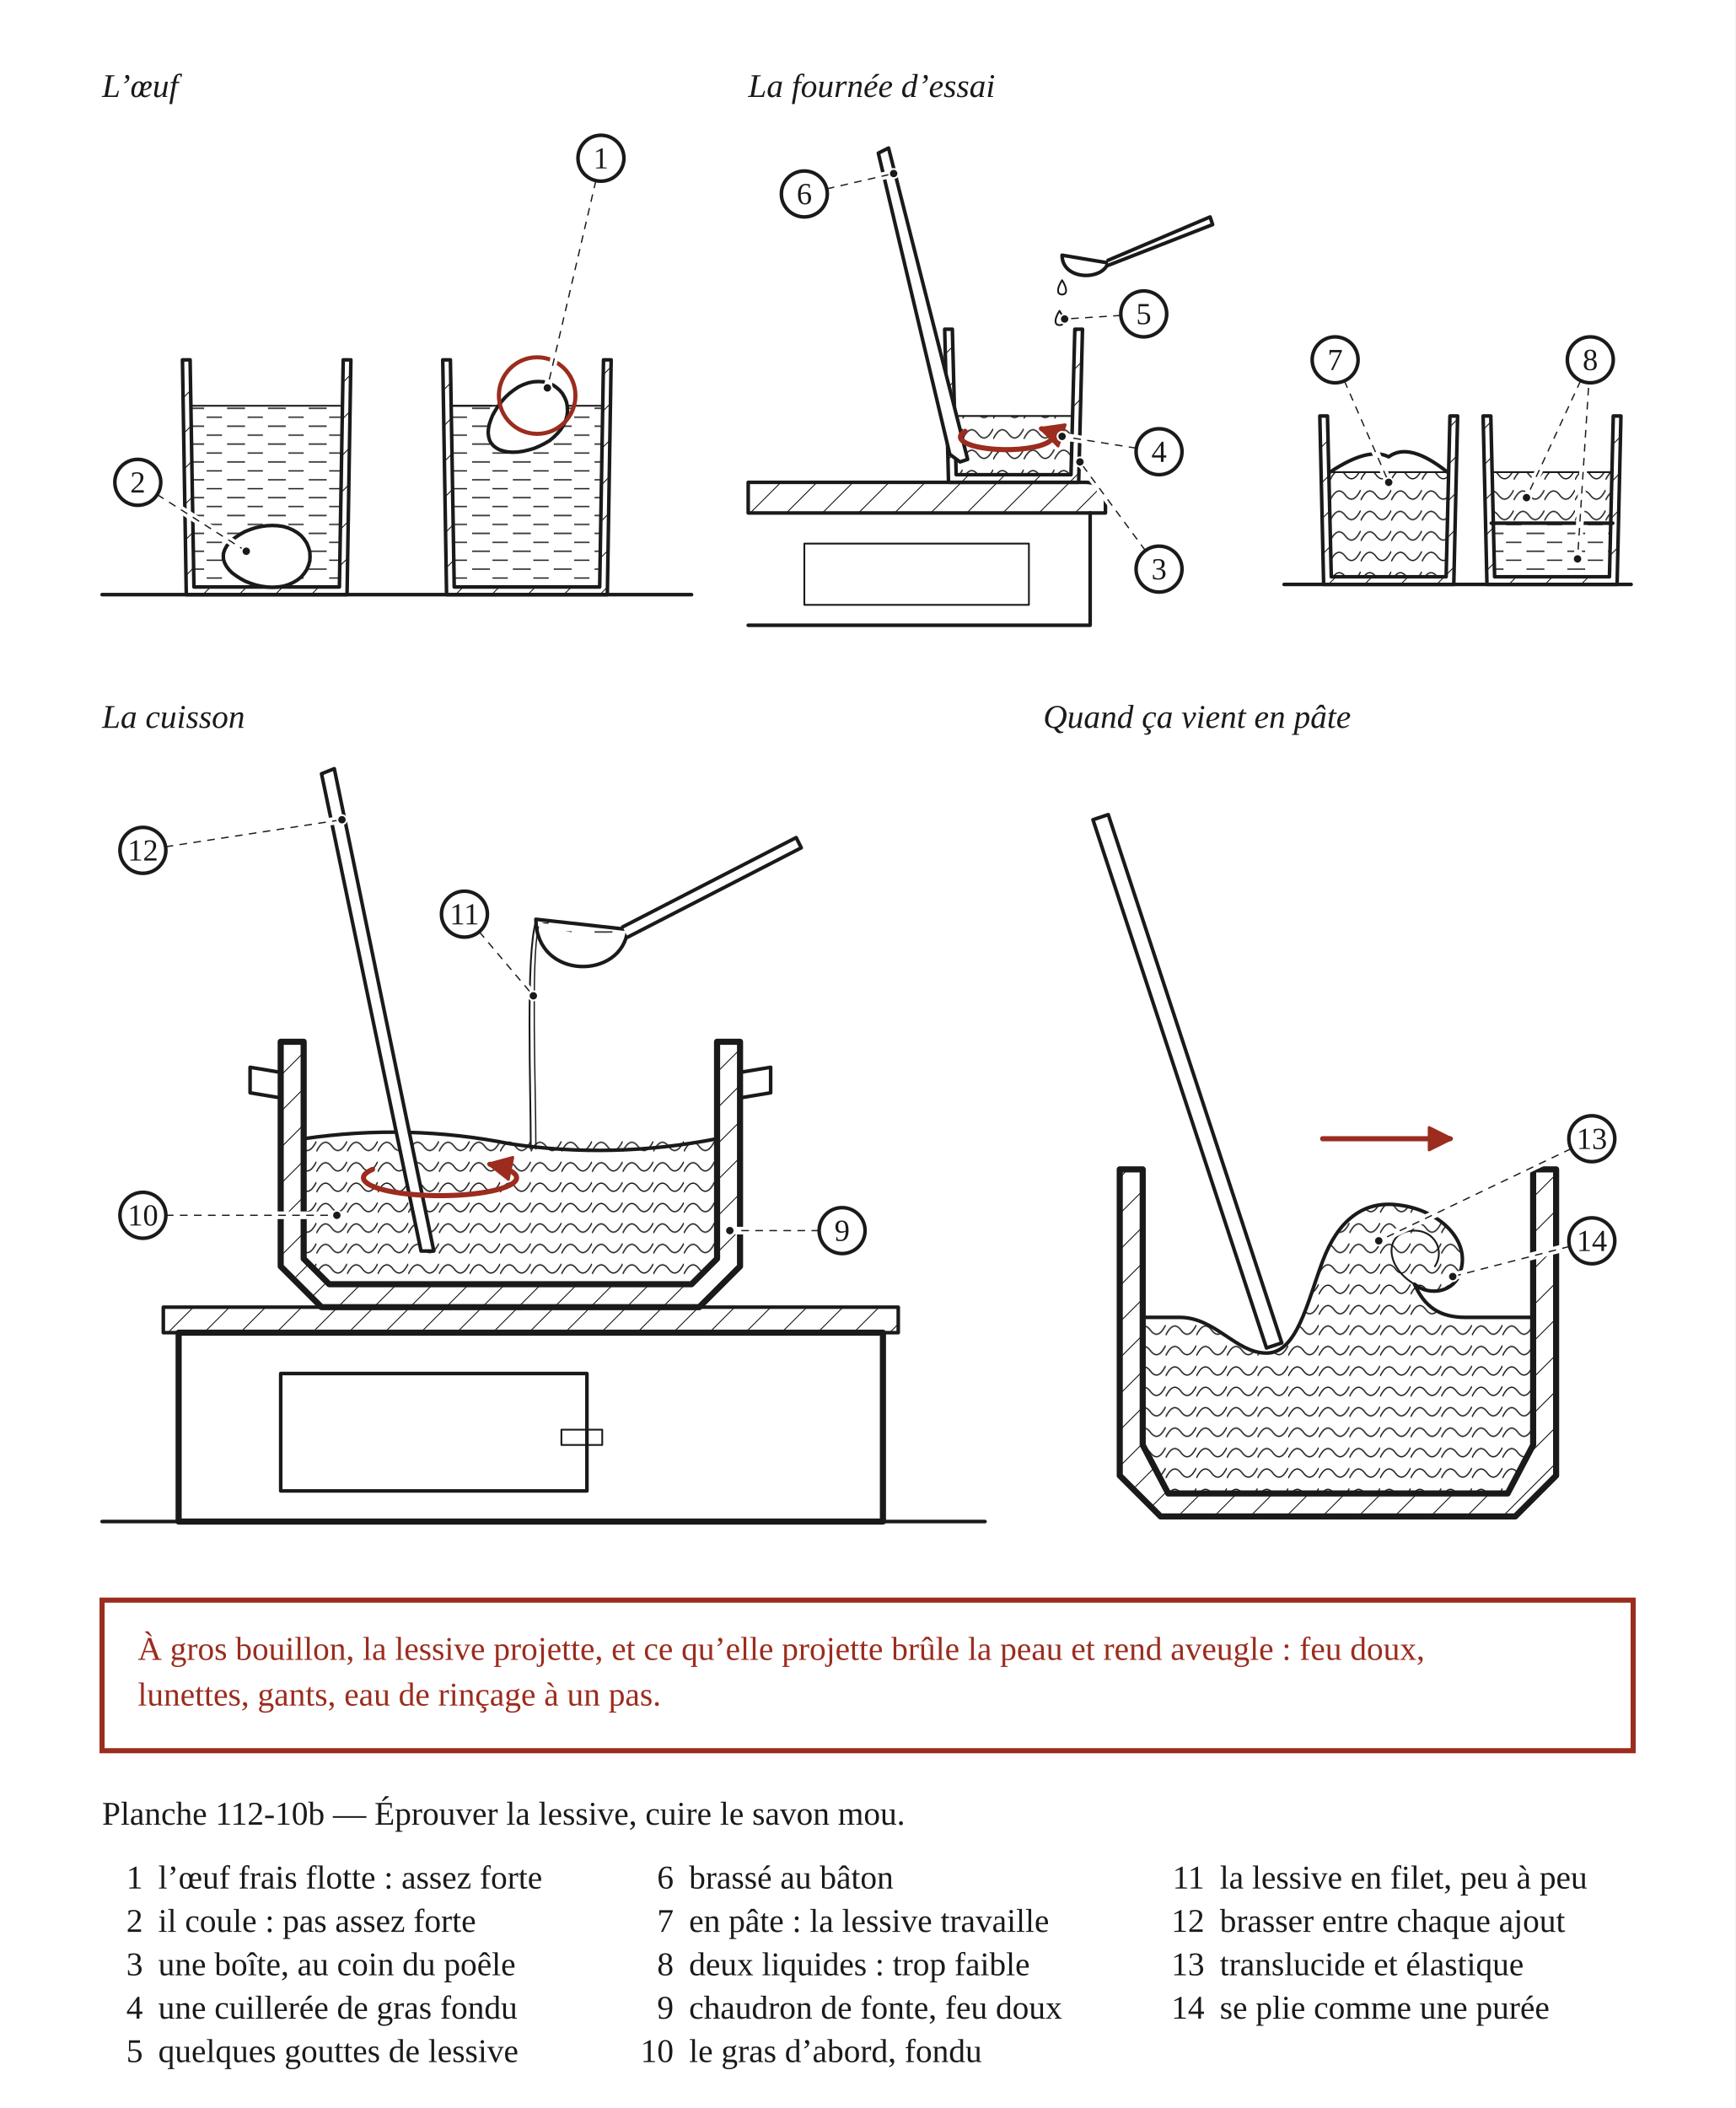
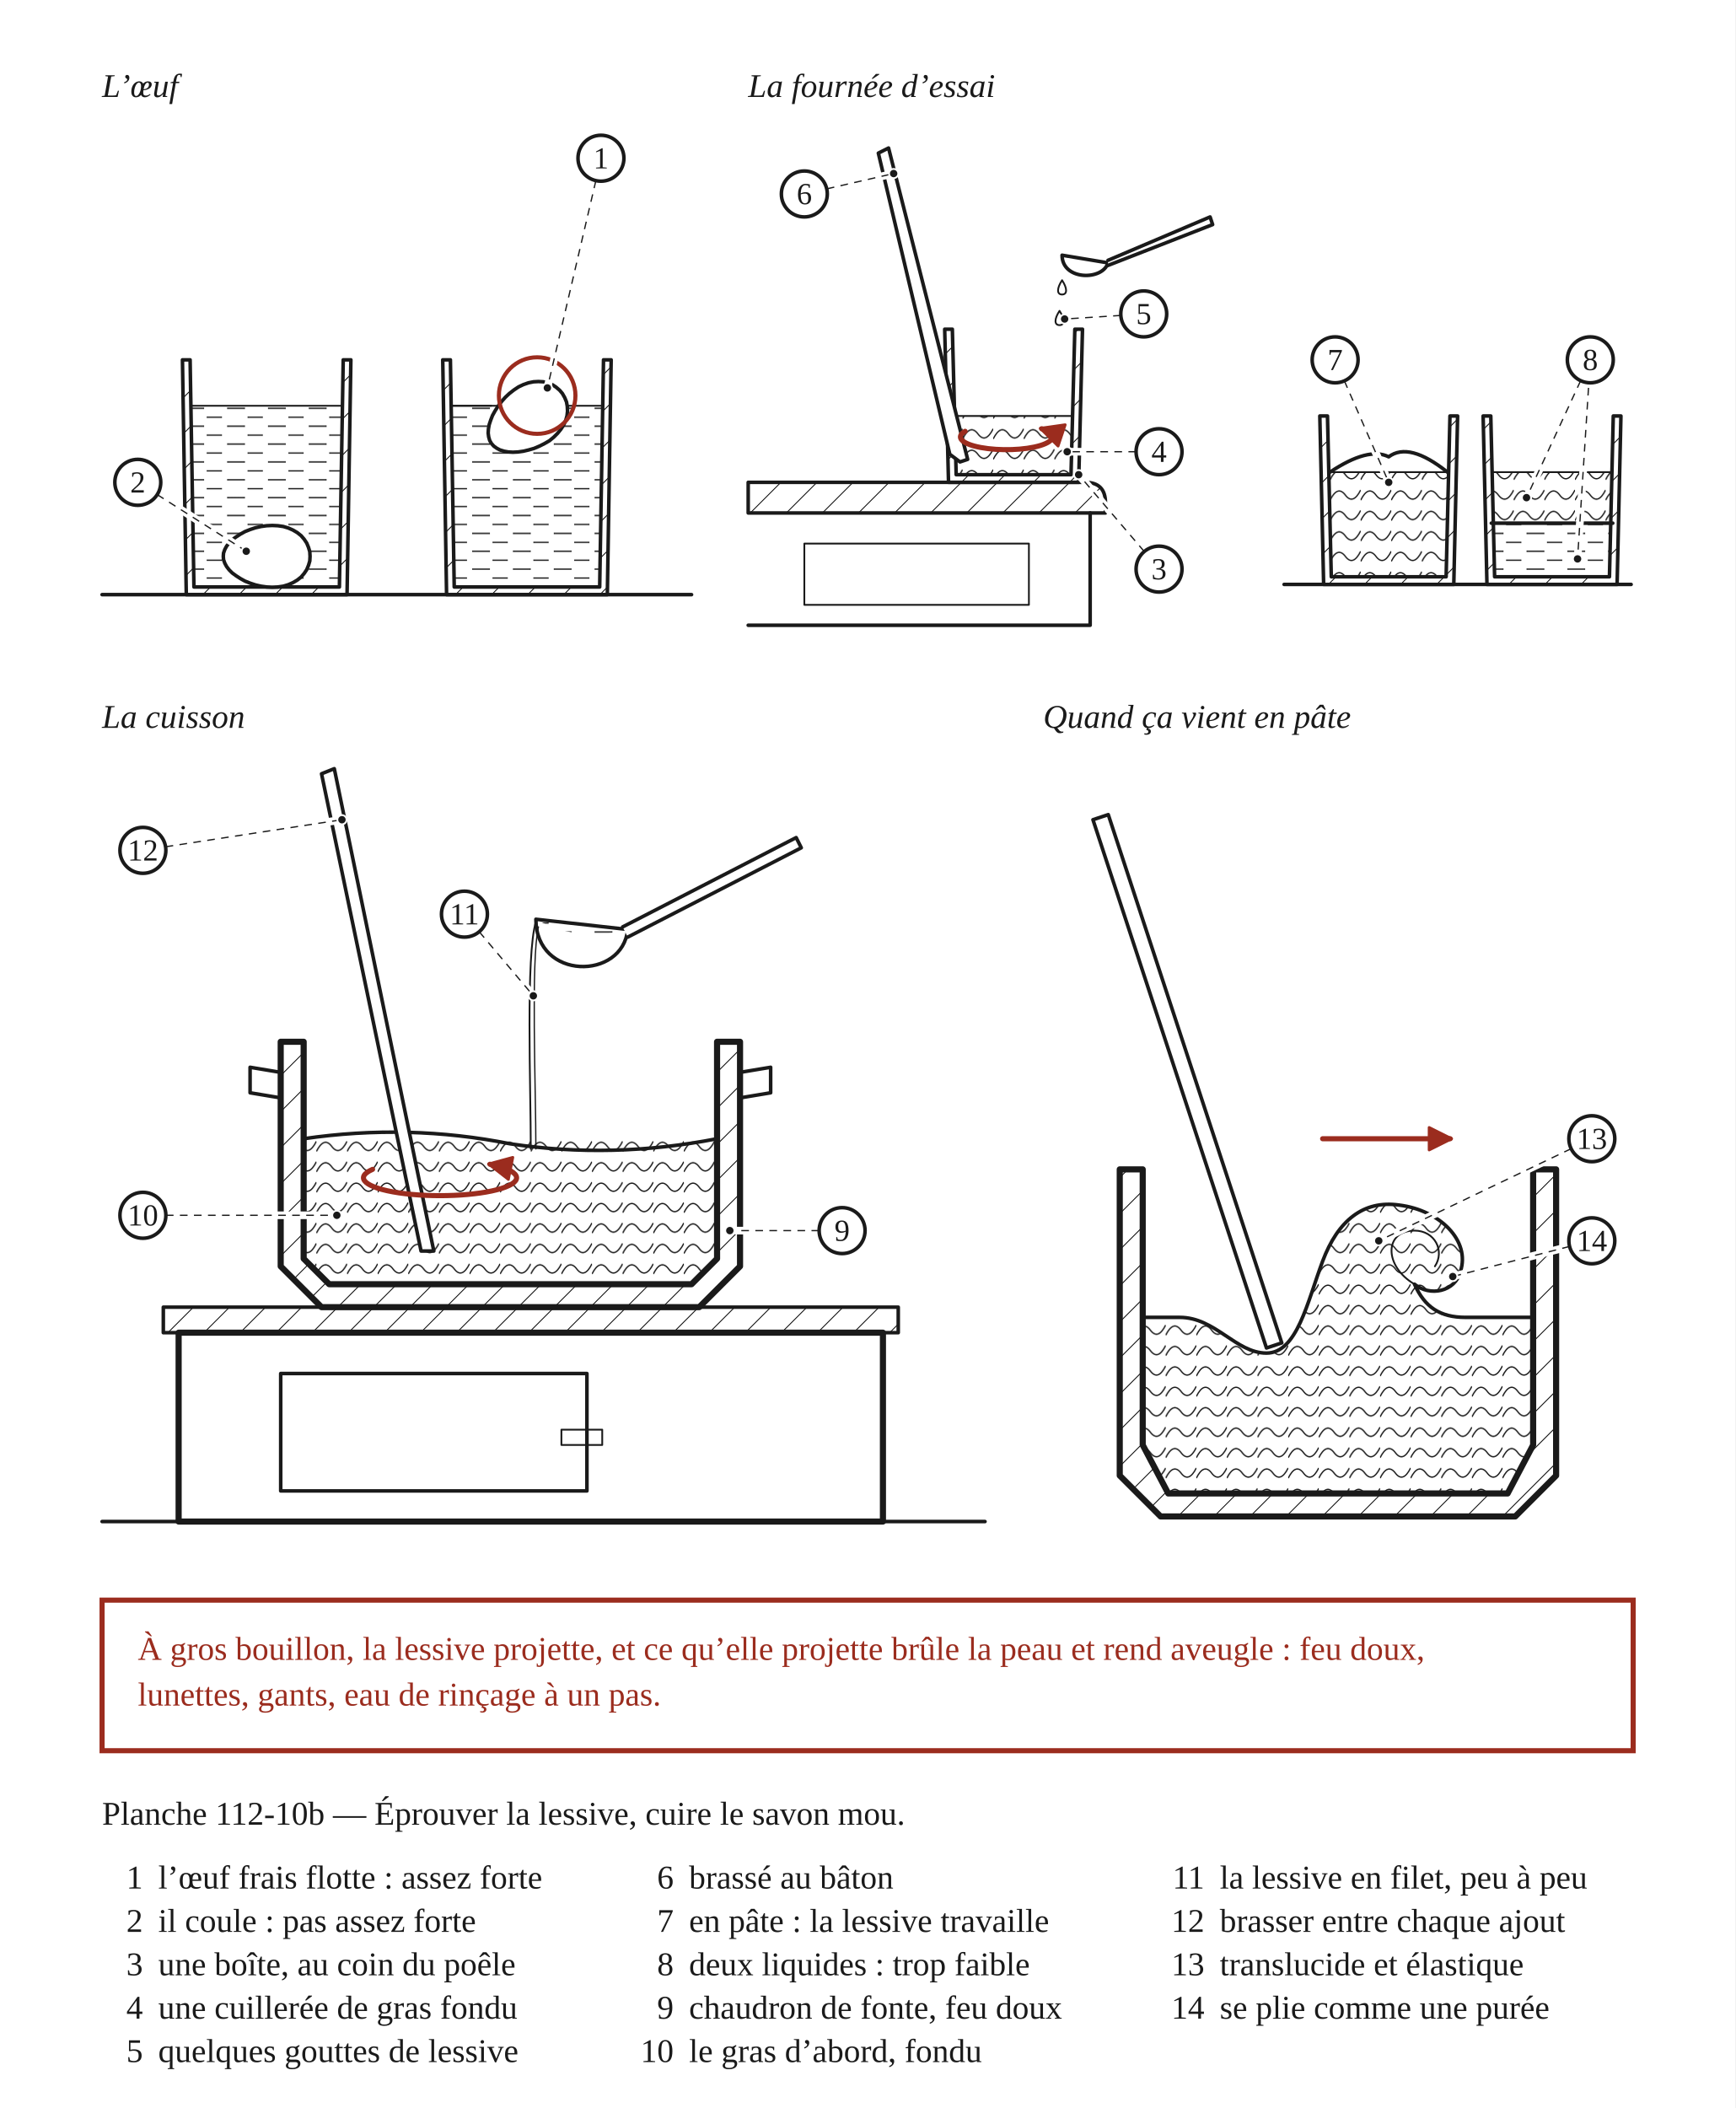
<svg xmlns="http://www.w3.org/2000/svg" width="680" height="826" viewBox="0 0 680 826" role="img">
  <defs>
    <pattern id="h-metal" width="10" height="10" patternUnits="userSpaceOnUse" patternTransform="rotate(45)">
      <line x1="0" y1="0" x2="0" y2="10" stroke="#1A1A1A" stroke-width="0.7" />
    </pattern>
    <pattern id="h-isolant" width="12" height="8" patternUnits="userSpaceOnUse">
      <path d="M0 6 Q3 0 6 4 T12 2" fill="none" stroke="#1A1A1A" stroke-width="0.5" />
    </pattern>
    <pattern id="h-eau" width="16" height="7" patternUnits="userSpaceOnUse">
      <line x1="1" y1="2" x2="8" y2="2" stroke="#1A1A1A" stroke-width="0.5" />
      <line x1="9" y1="5.5" x2="15" y2="5.5" stroke="#1A1A1A" stroke-width="0.5" />
    </pattern>
    <marker id="fl-r" viewBox="0 0 10 10" refX="8.5" refY="5" markerWidth="5.5" markerHeight="5.5" orient="auto-start-reverse">
      <path d="M1 1 L9 5 L1 9 Z" fill="#9B2C1E" stroke="#9B2C1E" stroke-width="1" stroke-linejoin="round" />
    </marker>
  </defs>
  <rect x="0" y="0" width="680" height="826" fill="#FFFFFF" />
  <text x="40" y="38" font-family="Georgia, 'Times New Roman', serif" font-size="13" font-style="italic" fill="#1A1A1A">L’œuf</text>
  <g transform="translate(40 46)" data-vue="oeuf">
    <line x1="0" y1="187" x2="231" y2="187" fill="none" stroke="#1A1A1A" stroke-width="1.4" stroke-linejoin="round" stroke-linecap="round" />
    <path d="M35.2 113 L36 184 L93 184 L93.8 113 Z" fill="url(#h-eau)" stroke="none" />
    <line x1="35.2" y1="113" x2="93.8" y2="113" fill="none" stroke="#1A1A1A" stroke-width="0.7" stroke-linejoin="round" stroke-linecap="round" />
    <path d="M31.5 95 L33 187 L96 187 L97.5 95 L94.5 95 L93 184 L36 184 L34.5 95 Z" fill="url(#h-metal)" stroke="#1A1A1A" stroke-width="1.4" stroke-linejoin="round" />
    <path d="M137.2 113 L138 184 L195 184 L195.8 113 Z" fill="url(#h-eau)" stroke="none" />
    <line x1="137.2" y1="113" x2="195.8" y2="113" fill="none" stroke="#1A1A1A" stroke-width="0.7" stroke-linejoin="round" stroke-linecap="round" />
    <path d="M133.5 95 L135 187 L198 187 L199.5 95 L196.5 95 L195 184 L138 184 L136.5 95 Z" fill="url(#h-metal)" stroke="#1A1A1A" stroke-width="1.4" stroke-linejoin="round" />
    <path d="M81.5 172 L81.4 173.8 L80.9 175.5 L80.2 177.2 L79.2 178.7 L78 180.1 L76.5 181.3 L74.8 182.3 L73 183.1 L71 183.7 L68.9 184 L66.7 184.1 L64.5 184 L62.3 183.7 L60.1 183.2 L58 182.5 L56 181.7 L54.2 180.7 L52.5 179.6 L51 178.5 L49.8 177.3 L48.8 176 L48.1 174.7 L47.6 173.3 L47.5 172 L47.6 170.7 L48.1 169.3 L48.8 168 L49.8 166.7 L51 165.5 L52.5 164.4 L54.2 163.3 L56 162.3 L58 161.5 L60.1 160.8 L62.3 160.3 L64.5 160 L66.7 159.9 L68.9 160 L71 160.3 L73 160.9 L74.8 161.7 L76.5 162.7 L78 163.9 L79.2 165.3 L80.2 166.8 L80.9 168.5 L81.4 170.2 Z" fill="#ffffff" stroke="#1A1A1A" stroke-width="1.4" stroke-linejoin="round" stroke-linecap="round" />
    <path d="M180.4 108.2 L181.3 109.8 L182 111.5 L182.3 113.2 L182.4 115.1 L182.2 116.9 L181.7 118.7 L180.9 120.5 L179.8 122.2 L178.5 123.8 L177 125.3 L175.3 126.7 L173.4 127.8 L171.4 128.8 L169.3 129.7 L167.2 130.3 L165.1 130.8 L163 131.1 L161 131.2 L159.2 131.1 L157.5 130.8 L155.9 130.3 L154.6 129.6 L153.5 128.8 L152.6 127.8 L151.9 126.6 L151.5 125.2 L151.3 123.7 L151.4 122.1 L151.7 120.4 L152.3 118.6 L153 116.8 L154 115 L155.2 113.1 L156.5 111.4 L158 109.7 L159.6 108.2 L161.4 106.8 L163.2 105.6 L165.1 104.7 L167.1 104 L169.1 103.6 L171 103.5 L172.9 103.6 L174.7 104 L176.4 104.7 L177.9 105.7 L179.3 106.9 Z" fill="#ffffff" stroke="#1A1A1A" stroke-width="1.4" stroke-linejoin="round" stroke-linecap="round" />
    <line x1="137.5" y1="113" x2="152.5" y2="113" fill="none" stroke="#1A1A1A" stroke-width="0.7" stroke-linejoin="round" stroke-linecap="round" />
    <circle cx="170.5" cy="109" r="15" fill="none" stroke="#9B2C1E" stroke-width="1.6" />
  </g>
  <text x="293.2" y="38" font-family="Georgia, 'Times New Roman', serif" font-size="13" font-style="italic" fill="#1A1A1A">La fournée d’essai</text>
  <g transform="translate(293.2 46)" data-vue="essai">
    <path d="M 0 143 L 132 143 Q 140 143 140 151 L 140 155 L 0 155 Z" fill="url(#h-metal)" stroke="#1A1A1A" stroke-width="1.4" stroke-linejoin="round" />
    <path d="M 134 155 L 134 199 M 0 199 L 134 199" fill="none" stroke="#1A1A1A" stroke-width="1.4" stroke-linejoin="round" stroke-linecap="round" />
    <path d="M 22 167 L 110 167 L 110 191 L 22 191 Z" fill="none" stroke="#1A1A1A" stroke-width="0.7" stroke-linejoin="round" stroke-linecap="round" />
    <path d="M80.7 117 L81.5 140 L126.5 140 L127.3 117 Z" fill="url(#h-isolant)" stroke="none" />
    <line x1="80.7" y1="117" x2="127.3" y2="117" fill="none" stroke="#1A1A1A" stroke-width="0.7" stroke-linejoin="round" stroke-linecap="round" />
    <path d="M77 83 L78.5 143 L129.5 143 L131 83 L128 83 L126.5 140 L81.5 140 L80 83 Z" fill="url(#h-metal)" stroke="#1A1A1A" stroke-width="1.4" stroke-linejoin="round" />
    <path d="M83 135 L79 132 L51 14 L55 12 L86 134 Z" fill="#ffffff" stroke="#1A1A1A" stroke-width="1.4" stroke-linejoin="round" stroke-linecap="round" />
    <path d="M 85 123 A 18 5 0 1 0 115 122" fill="none" stroke="#9B2C1E" stroke-width="2" stroke-linejoin="round" stroke-linecap="round" marker-end="url(#fl-r)" />
    <path d="M 123 54 C 123 64 139 64 141 57 Z" fill="#ffffff" stroke="#1A1A1A" stroke-width="1.4" stroke-linejoin="round" stroke-linecap="round" />
    <path d="M 141 56 L 181 39 L 182 42 L 141 58" fill="#ffffff" stroke="#1A1A1A" stroke-width="1.4" stroke-linejoin="round" stroke-linecap="round" />
    <path d="M 123 63.8 C 125.1 67 125.1 69.4 123 69.4 C 120.9 69.4 120.9 67 123 63.8 Z" fill="#ffffff" stroke="#1A1A1A" stroke-width="0.7" stroke-linejoin="round" stroke-linecap="round" />
    <path d="M 122 75.8 C 124.1 79 124.1 81.4 122 81.4 C 119.9 81.4 119.9 79 122 75.8 Z" fill="#ffffff" stroke="#1A1A1A" stroke-width="0.7" stroke-linejoin="round" stroke-linecap="round" />
    <line x1="210" y1="183" x2="346" y2="183" fill="none" stroke="#1A1A1A" stroke-width="1.4" stroke-linejoin="round" stroke-linecap="round" />
    <path d="M227.7 139 L228.5 180 L273.5 180 L274.3 139 Z" fill="url(#h-isolant)" stroke="none" />
    <line x1="227.7" y1="139" x2="274.3" y2="139" fill="none" stroke="#1A1A1A" stroke-width="0.7" stroke-linejoin="round" stroke-linecap="round" />
    <path d="M224 117 L225.5 183 L276.5 183 L278 117 L275 117 L273.5 180 L228.5 180 L227 117 Z" fill="url(#h-metal)" stroke="#1A1A1A" stroke-width="1.4" stroke-linejoin="round" />
    <path d="M 228 139 Q 243 129 251 133 Q 259 127 274 139" fill="none" stroke="#1A1A1A" stroke-width="1.4" stroke-linejoin="round" stroke-linecap="round" />
    <path d="M291.7 159 L292.5 180 L337.5 180 L338.3 159 Z" fill="url(#h-eau)" stroke="none" />
    <line x1="291.7" y1="159" x2="338.3" y2="159" fill="none" stroke="#1A1A1A" stroke-width="0.7" stroke-linejoin="round" stroke-linecap="round" />
    <path d="M288 117 L289.5 183 L340.5 183 L342 117 L339 117 L337.5 180 L292.5 180 L291 117 Z" fill="url(#h-metal)" stroke="#1A1A1A" stroke-width="1.4" stroke-linejoin="round" />
    <rect x="291.7" y="139" width="46.6" height="20" fill="url(#h-isolant)" stroke="none" />
    <line x1="291.7" y1="139" x2="338.3" y2="139" fill="none" stroke="#1A1A1A" stroke-width="0.7" stroke-linejoin="round" stroke-linecap="round" />
    <line x1="291.2" y1="159" x2="338.8" y2="159" fill="none" stroke="#1A1A1A" stroke-width="1.4" stroke-linejoin="round" stroke-linecap="round" />
    <line x1="330" y1="95" x2="325" y2="173" fill="none" stroke="#ffffff" stroke-width="3" stroke-linecap="round" />
    <line x1="330" y1="95" x2="325" y2="173" fill="none" stroke="#1a1a1a" stroke-width="0.5" stroke-dasharray="3 2.5" />
    <circle cx="325" cy="173" r="1.8" fill="#1a1a1a" stroke="#ffffff" stroke-width="0.7" />
  </g>
  <text x="40" y="285.2" font-family="Georgia, 'Times New Roman', serif" font-size="13" font-style="italic" fill="#1A1A1A">La cuisson</text>
  <g transform="translate(40 293.2)" data-vue="cuisson">
    <rect x="24" y="219" width="288" height="10" fill="url(#h-metal)" stroke="#1A1A1A" stroke-width="1.4" stroke-linejoin="round" />
    <rect x="30" y="229" width="276" height="74" fill="#ffffff" stroke="#1A1A1A" stroke-width="2.4" stroke-linejoin="round" stroke-linecap="round" />
    <rect x="70" y="245" width="120" height="46" fill="none" stroke="#1A1A1A" stroke-width="1.4" stroke-linejoin="round" stroke-linecap="round" />
    <rect x="180" y="267" width="16" height="6" fill="none" stroke="#1A1A1A" stroke-width="0.7" stroke-linejoin="round" stroke-linecap="round" />
    <line x1="0" y1="303" x2="346" y2="303" fill="none" stroke="#1A1A1A" stroke-width="1.4" stroke-linejoin="round" stroke-linecap="round" />
    <path d="M79 153 L79 200 L89 210 L231 210 L241 200 L241 153 Z" fill="url(#h-isolant)" stroke="none" />
    <path d="M 79 153 Q 120 147 160 155 Q 200 161 241 153" fill="none" stroke="#1A1A1A" stroke-width="1.4" stroke-linejoin="round" stroke-linecap="round" />
    <path d="M70 115 L70 203 L86 219 L234 219 L250 203 L250 115 L241 115 L241 200 L231 210 L89 210 L79 200 L79 115 Z" fill="url(#h-metal)" stroke="#1A1A1A" stroke-width="2.4" stroke-linejoin="round" />
    <path d="M 70 127 L 58 125 L 58 135 L 70 137" fill="none" stroke="#1A1A1A" stroke-width="1.4" stroke-linejoin="round" stroke-linecap="round" />
    <path d="M 250 127 L 262 125 L 262 135 L 250 137" fill="none" stroke="#1A1A1A" stroke-width="1.4" stroke-linejoin="round" stroke-linecap="round" />
    <path d="M130 197 L125 197 L86 10 L91 8 Z" fill="#ffffff" stroke="#1A1A1A" stroke-width="1.4" stroke-linejoin="round" stroke-linecap="round" />
    <path d="M 106 165 A 30 7 0 1 0 152 163" fill="none" stroke="#9B2C1E" stroke-width="2" stroke-linejoin="round" stroke-linecap="round" marker-end="url(#fl-r)" />
    <path d="M 170 67 C 170 91 204 91 206 71 Z" fill="#ffffff" stroke="#1A1A1A" stroke-width="1.4" stroke-linejoin="round" stroke-linecap="round" />
    <path d="M 170 67 C 182 74 196 74 206 71" fill="url(#h-eau)" stroke="none" />
    <path d="M 204 70 L 272 35 L 274 39 L 206 74" fill="#ffffff" stroke="#1A1A1A" stroke-width="1.4" stroke-linejoin="round" stroke-linecap="round" />
    <path d="M 170 68 C 166 81 168 133 168 157" fill="none" stroke="#1A1A1A" stroke-width="0.7" stroke-linejoin="round" stroke-linecap="round" />
    <path d="M 171 70 C 168 83 170 133 170 157" fill="none" stroke="#1A1A1A" stroke-width="0.5" stroke-linejoin="round" stroke-linecap="round" />
  </g>
  <text x="408.8" y="285.2" font-family="Georgia, 'Times New Roman', serif" font-size="13" font-style="italic" fill="#1A1A1A">Quand ça vient en pâte</text>
  <g transform="translate(408.8 293.2)" data-vue="venue">
    <path d="M 39 223 L 53.5 223 C 67.5 223 75.5 237 87.5 237 C 99.5 237 103.5 217 109.5 201 C 115.5 185 125.5 177 139.5 179 C 155.5 181 167.5 193 163.5 205 C 161.5 213 151.5 215 145.5 210 C 149.5 219 155.5 223 165.5 223 L 192 223 L 192 273 L 182 292 L 49 292 L 39 273 Z" fill="url(#h-isolant)" stroke="none" />
    <path d="M 39 223 L 53.5 223 C 67.5 223 75.5 237 87.5 237 C 99.5 237 103.5 217 109.5 201 C 115.5 185 125.5 177 139.5 179 C 155.5 181 167.5 193 163.5 205 C 161.5 213 151.5 215 145.5 210 C 149.5 219 155.5 223 165.5 223 L 192 223" fill="none" stroke="#1A1A1A" stroke-width="1.4" stroke-linejoin="round" stroke-linecap="round" />
    <path d="M 145.5 210 C 133.5 203 133.5 189 145.5 189 C 153.5 189 157.5 197 153.5 203" fill="none" stroke="#1A1A1A" stroke-width="0.7" stroke-linejoin="round" stroke-linecap="round" />
    <path d="M30 165 L30 285 L46 301 L185 301 L201 285 L201 165 L192 165 L192 273 L182 292 L49 292 L39 273 L39 165 Z" fill="url(#h-metal)" stroke="#1A1A1A" stroke-width="2.4" stroke-linejoin="round" />
    <path d="M19.5 28 L25.5 26 L93.5 233 L87.5 235 Z" fill="#ffffff" stroke="#1A1A1A" stroke-width="1.4" stroke-linejoin="round" stroke-linecap="round" />
    <path d="M 109.5 153 L 159.5 153" fill="none" stroke="#9B2C1E" stroke-width="2" stroke-linejoin="round" stroke-linecap="round" marker-end="url(#fl-r)" />
  </g>
  <line x1="233.5" y1="70.8" x2="214.5" y2="152" fill="none" stroke="#FFFFFF" stroke-width="3" stroke-linecap="round" />
  <line x1="233.5" y1="70.8" x2="214.5" y2="152" fill="none" stroke="#1A1A1A" stroke-width="0.5" stroke-dasharray="3 2.5" />
  <circle cx="214.5" cy="152" r="1.8" fill="#1A1A1A" stroke="#FFFFFF" stroke-width="0.7" />
  <circle cx="235.5" cy="62" r="9" fill="#FFFFFF" stroke="#1A1A1A" stroke-width="1.4" data-vue="oeuf" />
  <text x="235.5" y="66" text-anchor="middle" font-family="Georgia, 'Times New Roman', serif" font-size="12" fill="#1A1A1A">1</text>
  <line x1="61.6" y1="193.8" x2="96.5" y2="216" fill="none" stroke="#FFFFFF" stroke-width="3" stroke-linecap="round" />
  <line x1="61.6" y1="193.8" x2="96.5" y2="216" fill="none" stroke="#1A1A1A" stroke-width="0.5" stroke-dasharray="3 2.5" />
  <circle cx="96.5" cy="216" r="1.8" fill="#1A1A1A" stroke="#FFFFFF" stroke-width="0.7" />
  <circle cx="54" cy="189" r="9" fill="#FFFFFF" stroke="#1A1A1A" stroke-width="1.4" data-vue="oeuf" />
  <text x="54" y="193" text-anchor="middle" font-family="Georgia, 'Times New Roman', serif" font-size="12" fill="#1A1A1A">2</text>
-   <line x1="448.9" y1="215.8" x2="423.2" y2="181" fill="none" stroke="#FFFFFF" stroke-width="3" stroke-linecap="round" />
-   <line x1="448.9" y1="215.8" x2="423.2" y2="181" fill="none" stroke="#1A1A1A" stroke-width="0.5" stroke-dasharray="3 2.5" />
-   <circle cx="423.2" cy="181" r="1.8" fill="#1A1A1A" stroke="#FFFFFF" stroke-width="0.7" />
+   <line x1="448.4" y1="216.1" x2="422.7" y2="186" fill="none" stroke="#FFFFFF" stroke-width="3" stroke-linecap="round" />
+   <line x1="448.4" y1="216.1" x2="422.7" y2="186" fill="none" stroke="#1A1A1A" stroke-width="0.5" stroke-dasharray="3 2.5" />
+   <circle cx="422.7" cy="186" r="1.8" fill="#1A1A1A" stroke="#FFFFFF" stroke-width="0.7" />
  <circle cx="454.2" cy="223" r="9" fill="#FFFFFF" stroke="#1A1A1A" stroke-width="1.4" data-vue="essai" />
  <text x="454.2" y="227" text-anchor="middle" font-family="Georgia, 'Times New Roman', serif" font-size="12" fill="#1A1A1A">3</text>
-   <line x1="445.3" y1="175.6" x2="416.2" y2="171" fill="none" stroke="#FFFFFF" stroke-width="3" stroke-linecap="round" />
-   <line x1="445.3" y1="175.6" x2="416.2" y2="171" fill="none" stroke="#1A1A1A" stroke-width="0.5" stroke-dasharray="3 2.5" />
-   <circle cx="416.2" cy="171" r="1.8" fill="#1A1A1A" stroke="#FFFFFF" stroke-width="0.7" />
+   <line x1="445.2" y1="177" x2="418.2" y2="177" fill="none" stroke="#FFFFFF" stroke-width="3" stroke-linecap="round" />
+   <line x1="445.2" y1="177" x2="418.2" y2="177" fill="none" stroke="#1A1A1A" stroke-width="0.5" stroke-dasharray="3 2.5" />
+   <circle cx="418.2" cy="177" r="1.8" fill="#1A1A1A" stroke="#FFFFFF" stroke-width="0.7" />
  <circle cx="454.2" cy="177" r="9" fill="#FFFFFF" stroke="#1A1A1A" stroke-width="1.4" data-vue="essai" />
  <text x="454.2" y="181" text-anchor="middle" font-family="Georgia, 'Times New Roman', serif" font-size="12" fill="#1A1A1A">4</text>
  <line x1="439.2" y1="123.6" x2="417.2" y2="125" fill="none" stroke="#FFFFFF" stroke-width="3" stroke-linecap="round" />
  <line x1="439.2" y1="123.6" x2="417.2" y2="125" fill="none" stroke="#1A1A1A" stroke-width="0.5" stroke-dasharray="3 2.5" />
  <circle cx="417.2" cy="125" r="1.8" fill="#1A1A1A" stroke="#FFFFFF" stroke-width="0.7" />
  <circle cx="448.2" cy="123" r="9" fill="#FFFFFF" stroke="#1A1A1A" stroke-width="1.4" data-vue="essai" />
  <text x="448.2" y="127" text-anchor="middle" font-family="Georgia, 'Times New Roman', serif" font-size="12" fill="#1A1A1A">5</text>
  <line x1="324" y1="74" x2="350.2" y2="68" fill="none" stroke="#FFFFFF" stroke-width="3" stroke-linecap="round" />
  <line x1="324" y1="74" x2="350.2" y2="68" fill="none" stroke="#1A1A1A" stroke-width="0.5" stroke-dasharray="3 2.5" />
  <circle cx="350.2" cy="68" r="1.8" fill="#1A1A1A" stroke="#FFFFFF" stroke-width="0.7" />
  <circle cx="315.2" cy="76" r="9" fill="#FFFFFF" stroke="#1A1A1A" stroke-width="1.4" data-vue="essai" />
  <text x="315.2" y="80" text-anchor="middle" font-family="Georgia, 'Times New Roman', serif" font-size="12" fill="#1A1A1A">6</text>
  <line x1="526.8" y1="149.2" x2="544.2" y2="189" fill="none" stroke="#FFFFFF" stroke-width="3" stroke-linecap="round" />
  <line x1="526.8" y1="149.2" x2="544.2" y2="189" fill="none" stroke="#1A1A1A" stroke-width="0.5" stroke-dasharray="3 2.5" />
  <circle cx="544.2" cy="189" r="1.8" fill="#1A1A1A" stroke="#FFFFFF" stroke-width="0.7" />
  <circle cx="523.2" cy="141" r="9" fill="#FFFFFF" stroke="#1A1A1A" stroke-width="1.4" data-vue="essai" />
  <text x="523.2" y="145" text-anchor="middle" font-family="Georgia, 'Times New Roman', serif" font-size="12" fill="#1A1A1A">7</text>
  <line x1="619.4" y1="149.2" x2="598.2" y2="195" fill="none" stroke="#FFFFFF" stroke-width="3" stroke-linecap="round" />
  <line x1="619.4" y1="149.2" x2="598.2" y2="195" fill="none" stroke="#1A1A1A" stroke-width="0.5" stroke-dasharray="3 2.5" />
  <circle cx="598.2" cy="195" r="1.8" fill="#1A1A1A" stroke="#FFFFFF" stroke-width="0.7" />
  <circle cx="623.2" cy="141" r="9" fill="#FFFFFF" stroke="#1A1A1A" stroke-width="1.4" data-vue="essai" />
  <text x="623.2" y="145" text-anchor="middle" font-family="Georgia, 'Times New Roman', serif" font-size="12" fill="#1A1A1A">8</text>
  <line x1="321" y1="482.2" x2="286" y2="482.2" fill="none" stroke="#FFFFFF" stroke-width="3" stroke-linecap="round" />
  <line x1="321" y1="482.2" x2="286" y2="482.2" fill="none" stroke="#1A1A1A" stroke-width="0.5" stroke-dasharray="3 2.5" />
  <circle cx="286" cy="482.2" r="1.8" fill="#1A1A1A" stroke="#FFFFFF" stroke-width="0.7" />
  <circle cx="330" cy="482.2" r="9" fill="#FFFFFF" stroke="#1A1A1A" stroke-width="1.4" data-vue="cuisson" />
  <text x="330" y="486.2" text-anchor="middle" font-family="Georgia, 'Times New Roman', serif" font-size="12" fill="#1A1A1A">9</text>
  <line x1="65" y1="476.2" x2="132" y2="476.2" fill="none" stroke="#FFFFFF" stroke-width="3" stroke-linecap="round" />
  <line x1="65" y1="476.2" x2="132" y2="476.2" fill="none" stroke="#1A1A1A" stroke-width="0.5" stroke-dasharray="3 2.5" />
  <circle cx="132" cy="476.2" r="1.8" fill="#1A1A1A" stroke="#FFFFFF" stroke-width="0.7" />
  <circle cx="56" cy="476.2" r="9" fill="#FFFFFF" stroke="#1A1A1A" stroke-width="1.4" data-vue="cuisson" />
  <text x="56" y="480.2" text-anchor="middle" font-family="Georgia, 'Times New Roman', serif" font-size="12" fill="#1A1A1A">10</text>
  <line x1="187.8" y1="365.1" x2="209" y2="390.2" fill="none" stroke="#FFFFFF" stroke-width="3" stroke-linecap="round" />
  <line x1="187.8" y1="365.1" x2="209" y2="390.2" fill="none" stroke="#1A1A1A" stroke-width="0.5" stroke-dasharray="3 2.5" />
  <circle cx="209" cy="390.2" r="1.8" fill="#1A1A1A" stroke="#FFFFFF" stroke-width="0.7" />
  <circle cx="182" cy="358.2" r="9" fill="#FFFFFF" stroke="#1A1A1A" stroke-width="1.4" data-vue="cuisson" />
  <text x="182" y="362.2" text-anchor="middle" font-family="Georgia, 'Times New Roman', serif" font-size="12" fill="#1A1A1A">11</text>
  <line x1="64.9" y1="331.8" x2="134" y2="321.2" fill="none" stroke="#FFFFFF" stroke-width="3" stroke-linecap="round" />
  <line x1="64.9" y1="331.8" x2="134" y2="321.2" fill="none" stroke="#1A1A1A" stroke-width="0.5" stroke-dasharray="3 2.5" />
  <circle cx="134" cy="321.2" r="1.8" fill="#1A1A1A" stroke="#FFFFFF" stroke-width="0.7" />
  <circle cx="56" cy="333.2" r="9" fill="#FFFFFF" stroke="#1A1A1A" stroke-width="1.4" data-vue="cuisson" />
  <text x="56" y="337.2" text-anchor="middle" font-family="Georgia, 'Times New Roman', serif" font-size="12" fill="#1A1A1A">12</text>
  <line x1="615.7" y1="450.1" x2="540.3" y2="486.2" fill="none" stroke="#FFFFFF" stroke-width="3" stroke-linecap="round" />
  <line x1="615.7" y1="450.1" x2="540.3" y2="486.2" fill="none" stroke="#1A1A1A" stroke-width="0.5" stroke-dasharray="3 2.5" />
  <circle cx="540.3" cy="486.2" r="1.8" fill="#1A1A1A" stroke="#FFFFFF" stroke-width="0.7" />
  <circle cx="623.8" cy="446.2" r="9" fill="#FFFFFF" stroke="#1A1A1A" stroke-width="1.4" data-vue="venue" />
  <text x="623.8" y="450.2" text-anchor="middle" font-family="Georgia, 'Times New Roman', serif" font-size="12" fill="#1A1A1A">13</text>
  <line x1="615.1" y1="488.4" x2="569.3" y2="500.2" fill="none" stroke="#FFFFFF" stroke-width="3" stroke-linecap="round" />
  <line x1="615.1" y1="488.4" x2="569.3" y2="500.2" fill="none" stroke="#1A1A1A" stroke-width="0.5" stroke-dasharray="3 2.5" />
  <circle cx="569.3" cy="500.2" r="1.8" fill="#1A1A1A" stroke="#FFFFFF" stroke-width="0.7" />
  <circle cx="623.8" cy="486.2" r="9" fill="#FFFFFF" stroke="#1A1A1A" stroke-width="1.4" data-vue="venue" />
  <text x="623.8" y="490.2" text-anchor="middle" font-family="Georgia, 'Times New Roman', serif" font-size="12" fill="#1A1A1A">14</text>
  <rect x="40" y="627" width="600" height="59" fill="none" stroke="#9B2C1E" stroke-width="2" />
  <text x="54" y="650.4" font-family="Georgia, 'Times New Roman', serif" font-size="13" fill="#9B2C1E">À gros bouillon, la lessive projette, et ce qu’elle projette brûle la peau et rend aveugle : feu doux,</text>
  <text x="54" y="668.3" font-family="Georgia, 'Times New Roman', serif" font-size="13" fill="#9B2C1E">lunettes, gants, eau de rinçage à un pas.</text>
  <text x="40" y="715" font-family="Georgia, 'Times New Roman', serif" font-size="13" fill="#1A1A1A">Planche 112-10b — Éprouver la lessive, cuire le savon mou.</text>
  <text x="56" y="740" text-anchor="end" font-family="Georgia, 'Times New Roman', serif" font-size="13" fill="#1A1A1A">1</text>
  <text x="62" y="740" font-family="Georgia, 'Times New Roman', serif" font-size="13" fill="#1A1A1A">l’œuf frais flotte : assez forte</text>
  <text x="56" y="757" text-anchor="end" font-family="Georgia, 'Times New Roman', serif" font-size="13" fill="#1A1A1A">2</text>
  <text x="62" y="757" font-family="Georgia, 'Times New Roman', serif" font-size="13" fill="#1A1A1A">il coule : pas assez forte</text>
  <text x="56" y="774" text-anchor="end" font-family="Georgia, 'Times New Roman', serif" font-size="13" fill="#1A1A1A">3</text>
  <text x="62" y="774" font-family="Georgia, 'Times New Roman', serif" font-size="13" fill="#1A1A1A">une boîte, au coin du poêle</text>
  <text x="56" y="791" text-anchor="end" font-family="Georgia, 'Times New Roman', serif" font-size="13" fill="#1A1A1A">4</text>
  <text x="62" y="791" font-family="Georgia, 'Times New Roman', serif" font-size="13" fill="#1A1A1A">une cuillerée de gras fondu</text>
  <text x="56" y="808" text-anchor="end" font-family="Georgia, 'Times New Roman', serif" font-size="13" fill="#1A1A1A">5</text>
  <text x="62" y="808" font-family="Georgia, 'Times New Roman', serif" font-size="13" fill="#1A1A1A">quelques gouttes de lessive</text>
  <text x="264" y="740" text-anchor="end" font-family="Georgia, 'Times New Roman', serif" font-size="13" fill="#1A1A1A">6</text>
  <text x="270" y="740" font-family="Georgia, 'Times New Roman', serif" font-size="13" fill="#1A1A1A">brassé au bâton</text>
  <text x="264" y="757" text-anchor="end" font-family="Georgia, 'Times New Roman', serif" font-size="13" fill="#1A1A1A">7</text>
  <text x="270" y="757" font-family="Georgia, 'Times New Roman', serif" font-size="13" fill="#1A1A1A">en pâte : la lessive travaille</text>
  <text x="264" y="774" text-anchor="end" font-family="Georgia, 'Times New Roman', serif" font-size="13" fill="#1A1A1A">8</text>
  <text x="270" y="774" font-family="Georgia, 'Times New Roman', serif" font-size="13" fill="#1A1A1A">deux liquides : trop faible</text>
  <text x="264" y="791" text-anchor="end" font-family="Georgia, 'Times New Roman', serif" font-size="13" fill="#1A1A1A">9</text>
  <text x="270" y="791" font-family="Georgia, 'Times New Roman', serif" font-size="13" fill="#1A1A1A">chaudron de fonte, feu doux</text>
  <text x="264" y="808" text-anchor="end" font-family="Georgia, 'Times New Roman', serif" font-size="13" fill="#1A1A1A">10</text>
  <text x="270" y="808" font-family="Georgia, 'Times New Roman', serif" font-size="13" fill="#1A1A1A">le gras d’abord, fondu</text>
  <text x="472" y="740" text-anchor="end" font-family="Georgia, 'Times New Roman', serif" font-size="13" fill="#1A1A1A">11</text>
  <text x="478" y="740" font-family="Georgia, 'Times New Roman', serif" font-size="13" fill="#1A1A1A">la lessive en filet, peu à peu</text>
  <text x="472" y="757" text-anchor="end" font-family="Georgia, 'Times New Roman', serif" font-size="13" fill="#1A1A1A">12</text>
  <text x="478" y="757" font-family="Georgia, 'Times New Roman', serif" font-size="13" fill="#1A1A1A">brasser entre chaque ajout</text>
  <text x="472" y="774" text-anchor="end" font-family="Georgia, 'Times New Roman', serif" font-size="13" fill="#1A1A1A">13</text>
  <text x="478" y="774" font-family="Georgia, 'Times New Roman', serif" font-size="13" fill="#1A1A1A">translucide et élastique</text>
  <text x="472" y="791" text-anchor="end" font-family="Georgia, 'Times New Roman', serif" font-size="13" fill="#1A1A1A">14</text>
  <text x="478" y="791" font-family="Georgia, 'Times New Roman', serif" font-size="13" fill="#1A1A1A">se plie comme une purée</text>
</svg>
